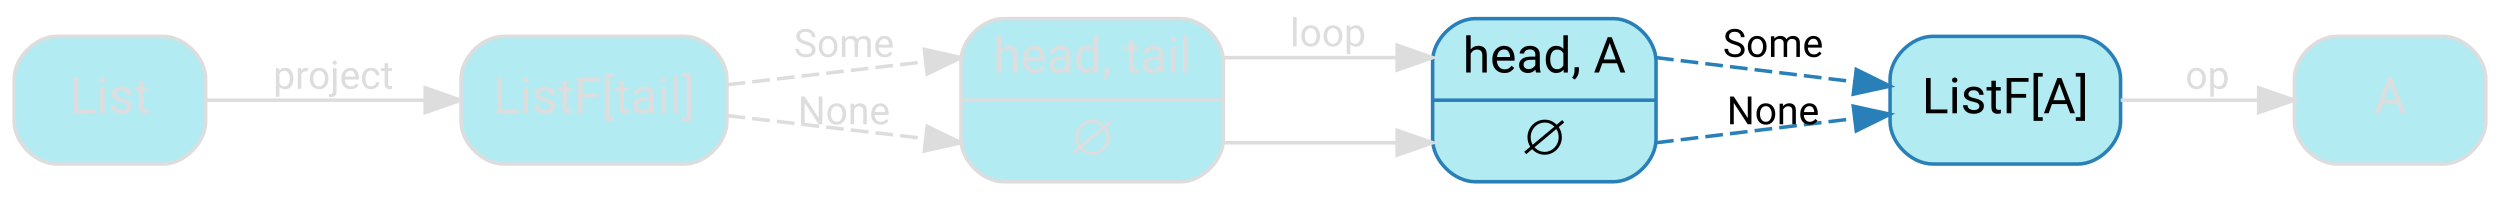
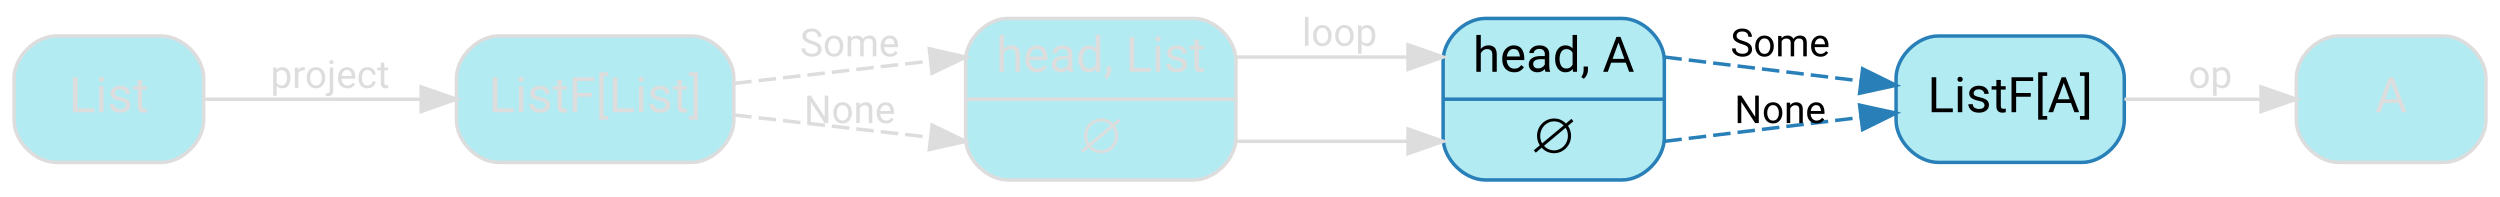
- <svg xmlns="http://www.w3.org/2000/svg" width="705pt" height="56pt" viewBox="0.00 0.00 705.00 55.50">
+ <svg xmlns="http://www.w3.org/2000/svg" width="712pt" height="56pt" viewBox="0.00 0.00 712.00 55.50">
  <g id="graph0" class="graph" transform="scale(1 1) rotate(0) translate(4 51.5)">
    <g id="node1" class="node">
-       <path fill="#b2ebf2" stroke="#dddddd" d="M279,-.5C279,-.5 329,-.5 329,-.5 335,-.5 341,-6.5 341,-12.5 341,-12.5 341,-34.5 341,-34.5 341,-40.5 335,-46.5 329,-46.5 329,-46.5 279,-46.5 279,-46.5 273,-46.5 267,-40.5 267,-34.5 267,-34.5 267,-12.5 267,-12.5 267,-6.5 273,-.5 279,-.5" />
-       <text text-anchor="middle" x="304" y="-31.3" font-family="Segoe UI,Roboto,Helvetica,Arial,sans-serif" font-size="14.00" fill="#dddddd">head, tail</text>
-       <polyline fill="none" stroke="#dddddd" points="267,-23.5 341,-23.5 " />
-       <text text-anchor="middle" x="304" y="-8.3" font-family="Segoe UI,Roboto,Helvetica,Arial,sans-serif" font-size="14.00" fill="#dddddd">∅</text>
+       <path fill="#b2ebf2" stroke="#dddddd" d="M283,-.5C283,-.5 336,-.5 336,-.5 342,-.5 348,-6.5 348,-12.5 348,-12.5 348,-34.5 348,-34.5 348,-40.5 342,-46.5 336,-46.5 336,-46.5 283,-46.5 283,-46.5 277,-46.5 271,-40.5 271,-34.5 271,-34.5 271,-12.5 271,-12.5 271,-6.5 277,-.5 283,-.5" />
+       <text text-anchor="middle" x="309.5" y="-31.3" font-family="Segoe UI,Roboto,Helvetica,Arial,sans-serif" font-size="14.00" fill="#dddddd">head, List</text>
+       <polyline fill="none" stroke="#dddddd" points="271,-23.5 348,-23.5 " />
+       <text text-anchor="middle" x="309.5" y="-8.3" font-family="Segoe UI,Roboto,Helvetica,Arial,sans-serif" font-size="14.00" fill="#dddddd">∅</text>
    </g>
    <g id="node2" class="node">
-       <path fill="#b2ebf2" stroke="#2980b9" d="M412,-.5C412,-.5 451,-.5 451,-.5 457,-.5 463,-6.5 463,-12.5 463,-12.5 463,-34.5 463,-34.5 463,-40.5 457,-46.5 451,-46.5 451,-46.5 412,-46.5 412,-46.5 406,-46.5 400,-40.5 400,-34.5 400,-34.5 400,-12.5 400,-12.5 400,-6.5 406,-.5 412,-.5" />
-       <text text-anchor="middle" x="431.5" y="-31.3" font-family="Segoe UI,Roboto,Helvetica,Arial,sans-serif" font-size="14.00" fill="#000000">head, A</text>
-       <polyline fill="none" stroke="#2980b9" points="400,-23.5 463,-23.5 " />
-       <text text-anchor="middle" x="431.5" y="-8.3" font-family="Segoe UI,Roboto,Helvetica,Arial,sans-serif" font-size="14.00" fill="#000000">∅</text>
+       <path fill="#b2ebf2" stroke="#2980b9" d="M419,-.5C419,-.5 458,-.5 458,-.5 464,-.5 470,-6.5 470,-12.5 470,-12.5 470,-34.5 470,-34.5 470,-40.5 464,-46.5 458,-46.5 458,-46.5 419,-46.5 419,-46.5 413,-46.5 407,-40.5 407,-34.5 407,-34.5 407,-12.5 407,-12.5 407,-6.5 413,-.5 419,-.5" />
+       <text text-anchor="middle" x="438.5" y="-31.3" font-family="Segoe UI,Roboto,Helvetica,Arial,sans-serif" font-size="14.00" fill="#000000">head, A</text>
+       <polyline fill="none" stroke="#2980b9" points="407,-23.5 470,-23.5 " />
+       <text text-anchor="middle" x="438.5" y="-8.3" font-family="Segoe UI,Roboto,Helvetica,Arial,sans-serif" font-size="14.00" fill="#000000">∅</text>
    </g>
    <g id="edge4" class="edge">
-       <path fill="none" stroke="#dddddd" d="M341,-35.5C341,-35.5 373.159,-35.5 389.991,-35.5" />
-       <polygon fill="#dddddd" stroke="#dddddd" points="390,-39 400,-35.5 390,-32 390,-39" />
-       <text text-anchor="middle" x="370.5" y="-38.7" font-family="Segoe UI,Roboto,Helvetica,Arial,sans-serif" font-size="11.00" fill="#dddddd">loop</text>
+       <path fill="none" stroke="#dddddd" d="M348,-35.5C348,-35.5 380.159,-35.5 396.991,-35.5" />
+       <polygon fill="#dddddd" stroke="#dddddd" points="397,-39 407,-35.5 397,-32 397,-39" />
+       <text text-anchor="middle" x="377.5" y="-38.7" font-family="Segoe UI,Roboto,Helvetica,Arial,sans-serif" font-size="11.00" fill="#dddddd">loop</text>
    </g>
    <g id="edge5" class="edge">
-       <path fill="none" stroke="#dddddd" d="M341,-11.5C341,-11.5 373.159,-11.5 389.991,-11.5" />
-       <polygon fill="#dddddd" stroke="#dddddd" points="390,-15 400,-11.5 390,-8 390,-15" />
+       <path fill="none" stroke="#dddddd" d="M348,-11.5C348,-11.5 380.159,-11.5 396.991,-11.5" />
+       <polygon fill="#dddddd" stroke="#dddddd" points="397,-15 407,-11.5 397,-8 397,-15" />
    </g>
    <g id="node4" class="node">
-       <path fill="#b2ebf2" stroke="#2980b9" d="M582,-41.5C582,-41.5 541,-41.5 541,-41.5 535,-41.5 529,-35.5 529,-29.5 529,-29.5 529,-17.5 529,-17.5 529,-11.5 535,-5.5 541,-5.5 541,-5.5 582,-5.5 582,-5.5 588,-5.5 594,-11.5 594,-17.5 594,-17.5 594,-29.5 594,-29.5 594,-35.5 588,-41.5 582,-41.5" />
-       <text text-anchor="middle" x="561.5" y="-19.8" font-family="Segoe UI,Roboto,Helvetica,Arial,sans-serif" font-size="14.00" fill="#000000">ListF[A]</text>
+       <path fill="#b2ebf2" stroke="#2980b9" d="M589,-41.5C589,-41.5 548,-41.5 548,-41.5 542,-41.5 536,-35.5 536,-29.5 536,-29.5 536,-17.5 536,-17.5 536,-11.5 542,-5.5 548,-5.5 548,-5.5 589,-5.5 589,-5.5 595,-5.5 601,-11.5 601,-17.5 601,-17.5 601,-29.5 601,-29.5 601,-35.5 595,-41.5 589,-41.5" />
+       <text text-anchor="middle" x="568.5" y="-19.8" font-family="Segoe UI,Roboto,Helvetica,Arial,sans-serif" font-size="14.00" fill="#000000">ListF[A]</text>
    </g>
    <g id="edge6" class="edge">
-       <path fill="none" stroke="#2980b9" stroke-dasharray="5,2" d="M463,-35.5C463,-35.5 492.315,-31.929 518.96,-28.683" />
-       <polygon fill="#2980b9" stroke="#2980b9" points="519.471,-32.146 528.974,-27.462 518.625,-25.198 519.471,-32.146" />
-       <text text-anchor="middle" x="496" y="-35.7" font-family="Segoe UI,Roboto,Helvetica,Arial,sans-serif" font-size="11.00" fill="#000000">Some</text>
+       <path fill="none" stroke="#2980b9" stroke-dasharray="5,2" d="M470,-35.5C470,-35.5 499.315,-31.929 525.96,-28.683" />
+       <polygon fill="#2980b9" stroke="#2980b9" points="526.471,-32.146 535.974,-27.462 525.625,-25.198 526.471,-32.146" />
+       <text text-anchor="middle" x="503" y="-35.7" font-family="Segoe UI,Roboto,Helvetica,Arial,sans-serif" font-size="11.00" fill="#000000">Some</text>
    </g>
    <g id="edge7" class="edge">
-       <path fill="none" stroke="#2980b9" stroke-dasharray="5,2" d="M463,-11.5C463,-11.5 492.315,-15.071 518.96,-18.317" />
-       <polygon fill="#2980b9" stroke="#2980b9" points="518.625,-21.802 528.974,-19.538 519.471,-14.854 518.625,-21.802" />
-       <text text-anchor="middle" x="496" y="-16.7" font-family="Segoe UI,Roboto,Helvetica,Arial,sans-serif" font-size="11.00" fill="#000000">None</text>
+       <path fill="none" stroke="#2980b9" stroke-dasharray="5,2" d="M470,-11.5C470,-11.5 499.315,-15.071 525.96,-18.317" />
+       <polygon fill="#2980b9" stroke="#2980b9" points="525.625,-21.802 535.974,-19.538 526.471,-14.854 525.625,-21.802" />
+       <text text-anchor="middle" x="503" y="-16.7" font-family="Segoe UI,Roboto,Helvetica,Arial,sans-serif" font-size="11.00" fill="#000000">None</text>
    </g>
    <g id="node3" class="node">
-       <path fill="#b2ebf2" stroke="#dddddd" d="M189,-41.5C189,-41.5 138,-41.5 138,-41.5 132,-41.5 126,-35.5 126,-29.5 126,-29.5 126,-17.5 126,-17.5 126,-11.5 132,-5.5 138,-5.5 138,-5.5 189,-5.5 189,-5.5 195,-5.5 201,-11.5 201,-17.5 201,-17.5 201,-29.5 201,-29.5 201,-35.5 195,-41.5 189,-41.5" />
-       <text text-anchor="middle" x="163.5" y="-19.8" font-family="Segoe UI,Roboto,Helvetica,Arial,sans-serif" font-size="14.00" fill="#dddddd">ListF[tail]</text>
+       <path fill="#b2ebf2" stroke="#dddddd" d="M193,-41.5C193,-41.5 138,-41.5 138,-41.5 132,-41.5 126,-35.5 126,-29.5 126,-29.5 126,-17.5 126,-17.5 126,-11.5 132,-5.5 138,-5.5 138,-5.5 193,-5.5 193,-5.5 199,-5.5 205,-11.5 205,-17.5 205,-17.5 205,-29.5 205,-29.5 205,-35.5 199,-41.5 193,-41.5" />
+       <text text-anchor="middle" x="165.5" y="-19.8" font-family="Segoe UI,Roboto,Helvetica,Arial,sans-serif" font-size="14.00" fill="#dddddd">ListF[List]</text>
    </g>
    <g id="edge2" class="edge">
-       <path fill="none" stroke="#dddddd" stroke-dasharray="5,2" d="M201.159,-27.866C221.042,-30.172 243.929,-32.825 256.808,-34.318" />
-       <polygon fill="#dddddd" stroke="#dddddd" points="256.663,-37.825 267,-35.5 257.47,-30.872 256.663,-37.825" />
-       <text text-anchor="middle" x="234" y="-35.7" font-family="Segoe UI,Roboto,Helvetica,Arial,sans-serif" font-size="11.00" fill="#dddddd">Some</text>
+       <path fill="none" stroke="#dddddd" stroke-dasharray="5,2" d="M205.084,-28.003C225.198,-30.29 248.039,-32.888 260.863,-34.347" />
+       <polygon fill="#dddddd" stroke="#dddddd" points="260.668,-37.847 271,-35.5 261.46,-30.892 260.668,-37.847" />
+       <text text-anchor="middle" x="238" y="-35.7" font-family="Segoe UI,Roboto,Helvetica,Arial,sans-serif" font-size="11.00" fill="#dddddd">Some</text>
    </g>
    <g id="edge3" class="edge">
-       <path fill="none" stroke="#dddddd" stroke-dasharray="5,2" d="M201.159,-19.134C221.042,-16.828 243.929,-14.175 256.808,-12.682" />
-       <polygon fill="#dddddd" stroke="#dddddd" points="257.47,-16.128 267,-11.5 256.663,-9.175 257.47,-16.128" />
-       <text text-anchor="middle" x="234" y="-16.7" font-family="Segoe UI,Roboto,Helvetica,Arial,sans-serif" font-size="11.00" fill="#dddddd">None</text>
+       <path fill="none" stroke="#dddddd" stroke-dasharray="5,2" d="M205.084,-18.997C225.198,-16.71 248.039,-14.112 260.863,-12.653" />
+       <polygon fill="#dddddd" stroke="#dddddd" points="261.46,-16.108 271,-11.5 260.668,-9.153 261.46,-16.108" />
+       <text text-anchor="middle" x="238" y="-16.7" font-family="Segoe UI,Roboto,Helvetica,Arial,sans-serif" font-size="11.00" fill="#dddddd">None</text>
    </g>
    <g id="node6" class="node">
-       <path fill="#b2ebf2" stroke="#dddddd" d="M685,-41.5C685,-41.5 655,-41.5 655,-41.5 649,-41.5 643,-35.5 643,-29.5 643,-29.5 643,-17.5 643,-17.5 643,-11.5 649,-5.5 655,-5.5 655,-5.5 685,-5.5 685,-5.5 691,-5.5 697,-11.5 697,-17.5 697,-17.5 697,-29.5 697,-29.5 697,-35.5 691,-41.5 685,-41.5" />
-       <text text-anchor="middle" x="670" y="-19.8" font-family="Segoe UI,Roboto,Helvetica,Arial,sans-serif" font-size="14.00" fill="#dddddd">A</text>
+       <path fill="#b2ebf2" stroke="#dddddd" d="M692,-41.5C692,-41.5 662,-41.5 662,-41.5 656,-41.5 650,-35.5 650,-29.5 650,-29.5 650,-17.5 650,-17.5 650,-11.5 656,-5.5 662,-5.5 662,-5.5 692,-5.5 692,-5.5 698,-5.5 704,-11.5 704,-17.5 704,-17.5 704,-29.5 704,-29.5 704,-35.5 698,-41.5 692,-41.5" />
+       <text text-anchor="middle" x="677" y="-19.8" font-family="Segoe UI,Roboto,Helvetica,Arial,sans-serif" font-size="14.00" fill="#dddddd">A</text>
    </g>
    <g id="edge8" class="edge">
-       <path fill="none" stroke="#dddddd" d="M594.054,-23.5C606.245,-23.5 620.187,-23.5 632.769,-23.5" />
-       <polygon fill="#dddddd" stroke="#dddddd" points="632.951,-27 642.951,-23.5 632.951,-20 632.951,-27" />
-       <text text-anchor="middle" x="618.5" y="-26.7" font-family="Segoe UI,Roboto,Helvetica,Arial,sans-serif" font-size="11.00" fill="#dddddd">op</text>
+       <path fill="none" stroke="#dddddd" d="M601.054,-23.5C613.245,-23.5 627.187,-23.5 639.769,-23.5" />
+       <polygon fill="#dddddd" stroke="#dddddd" points="639.951,-27 649.951,-23.5 639.951,-20 639.951,-27" />
+       <text text-anchor="middle" x="625.5" y="-26.7" font-family="Segoe UI,Roboto,Helvetica,Arial,sans-serif" font-size="11.00" fill="#dddddd">op</text>
    </g>
    <g id="node5" class="node">
      <path fill="#b2ebf2" stroke="#dddddd" d="M42,-41.5C42,-41.5 12,-41.5 12,-41.5 6,-41.5 0,-35.5 0,-29.5 0,-29.5 0,-17.5 0,-17.5 0,-11.5 6,-5.5 12,-5.5 12,-5.5 42,-5.5 42,-5.5 48,-5.5 54,-11.5 54,-17.5 54,-17.5 54,-29.5 54,-29.5 54,-35.5 48,-41.5 42,-41.5" />
      <text text-anchor="middle" x="27" y="-19.8" font-family="Segoe UI,Roboto,Helvetica,Arial,sans-serif" font-size="14.00" fill="#dddddd">List</text>
    </g>
    <g id="edge1" class="edge">
-       <path fill="none" stroke="#dddddd" d="M54.295,-23.5C71.866,-23.5 95.183,-23.5 115.76,-23.5" />
-       <polygon fill="#dddddd" stroke="#dddddd" points="115.913,-27 125.913,-23.5 115.913,-20 115.913,-27" />
+       <path fill="none" stroke="#dddddd" d="M54.033,-23.5C71.543,-23.5 94.875,-23.5 115.667,-23.5" />
+       <polygon fill="#dddddd" stroke="#dddddd" points="115.948,-27 125.948,-23.5 115.948,-20 115.948,-27" />
      <text text-anchor="middle" x="90" y="-26.7" font-family="Segoe UI,Roboto,Helvetica,Arial,sans-serif" font-size="11.00" fill="#dddddd">project</text>
    </g>
  </g>
</svg>
